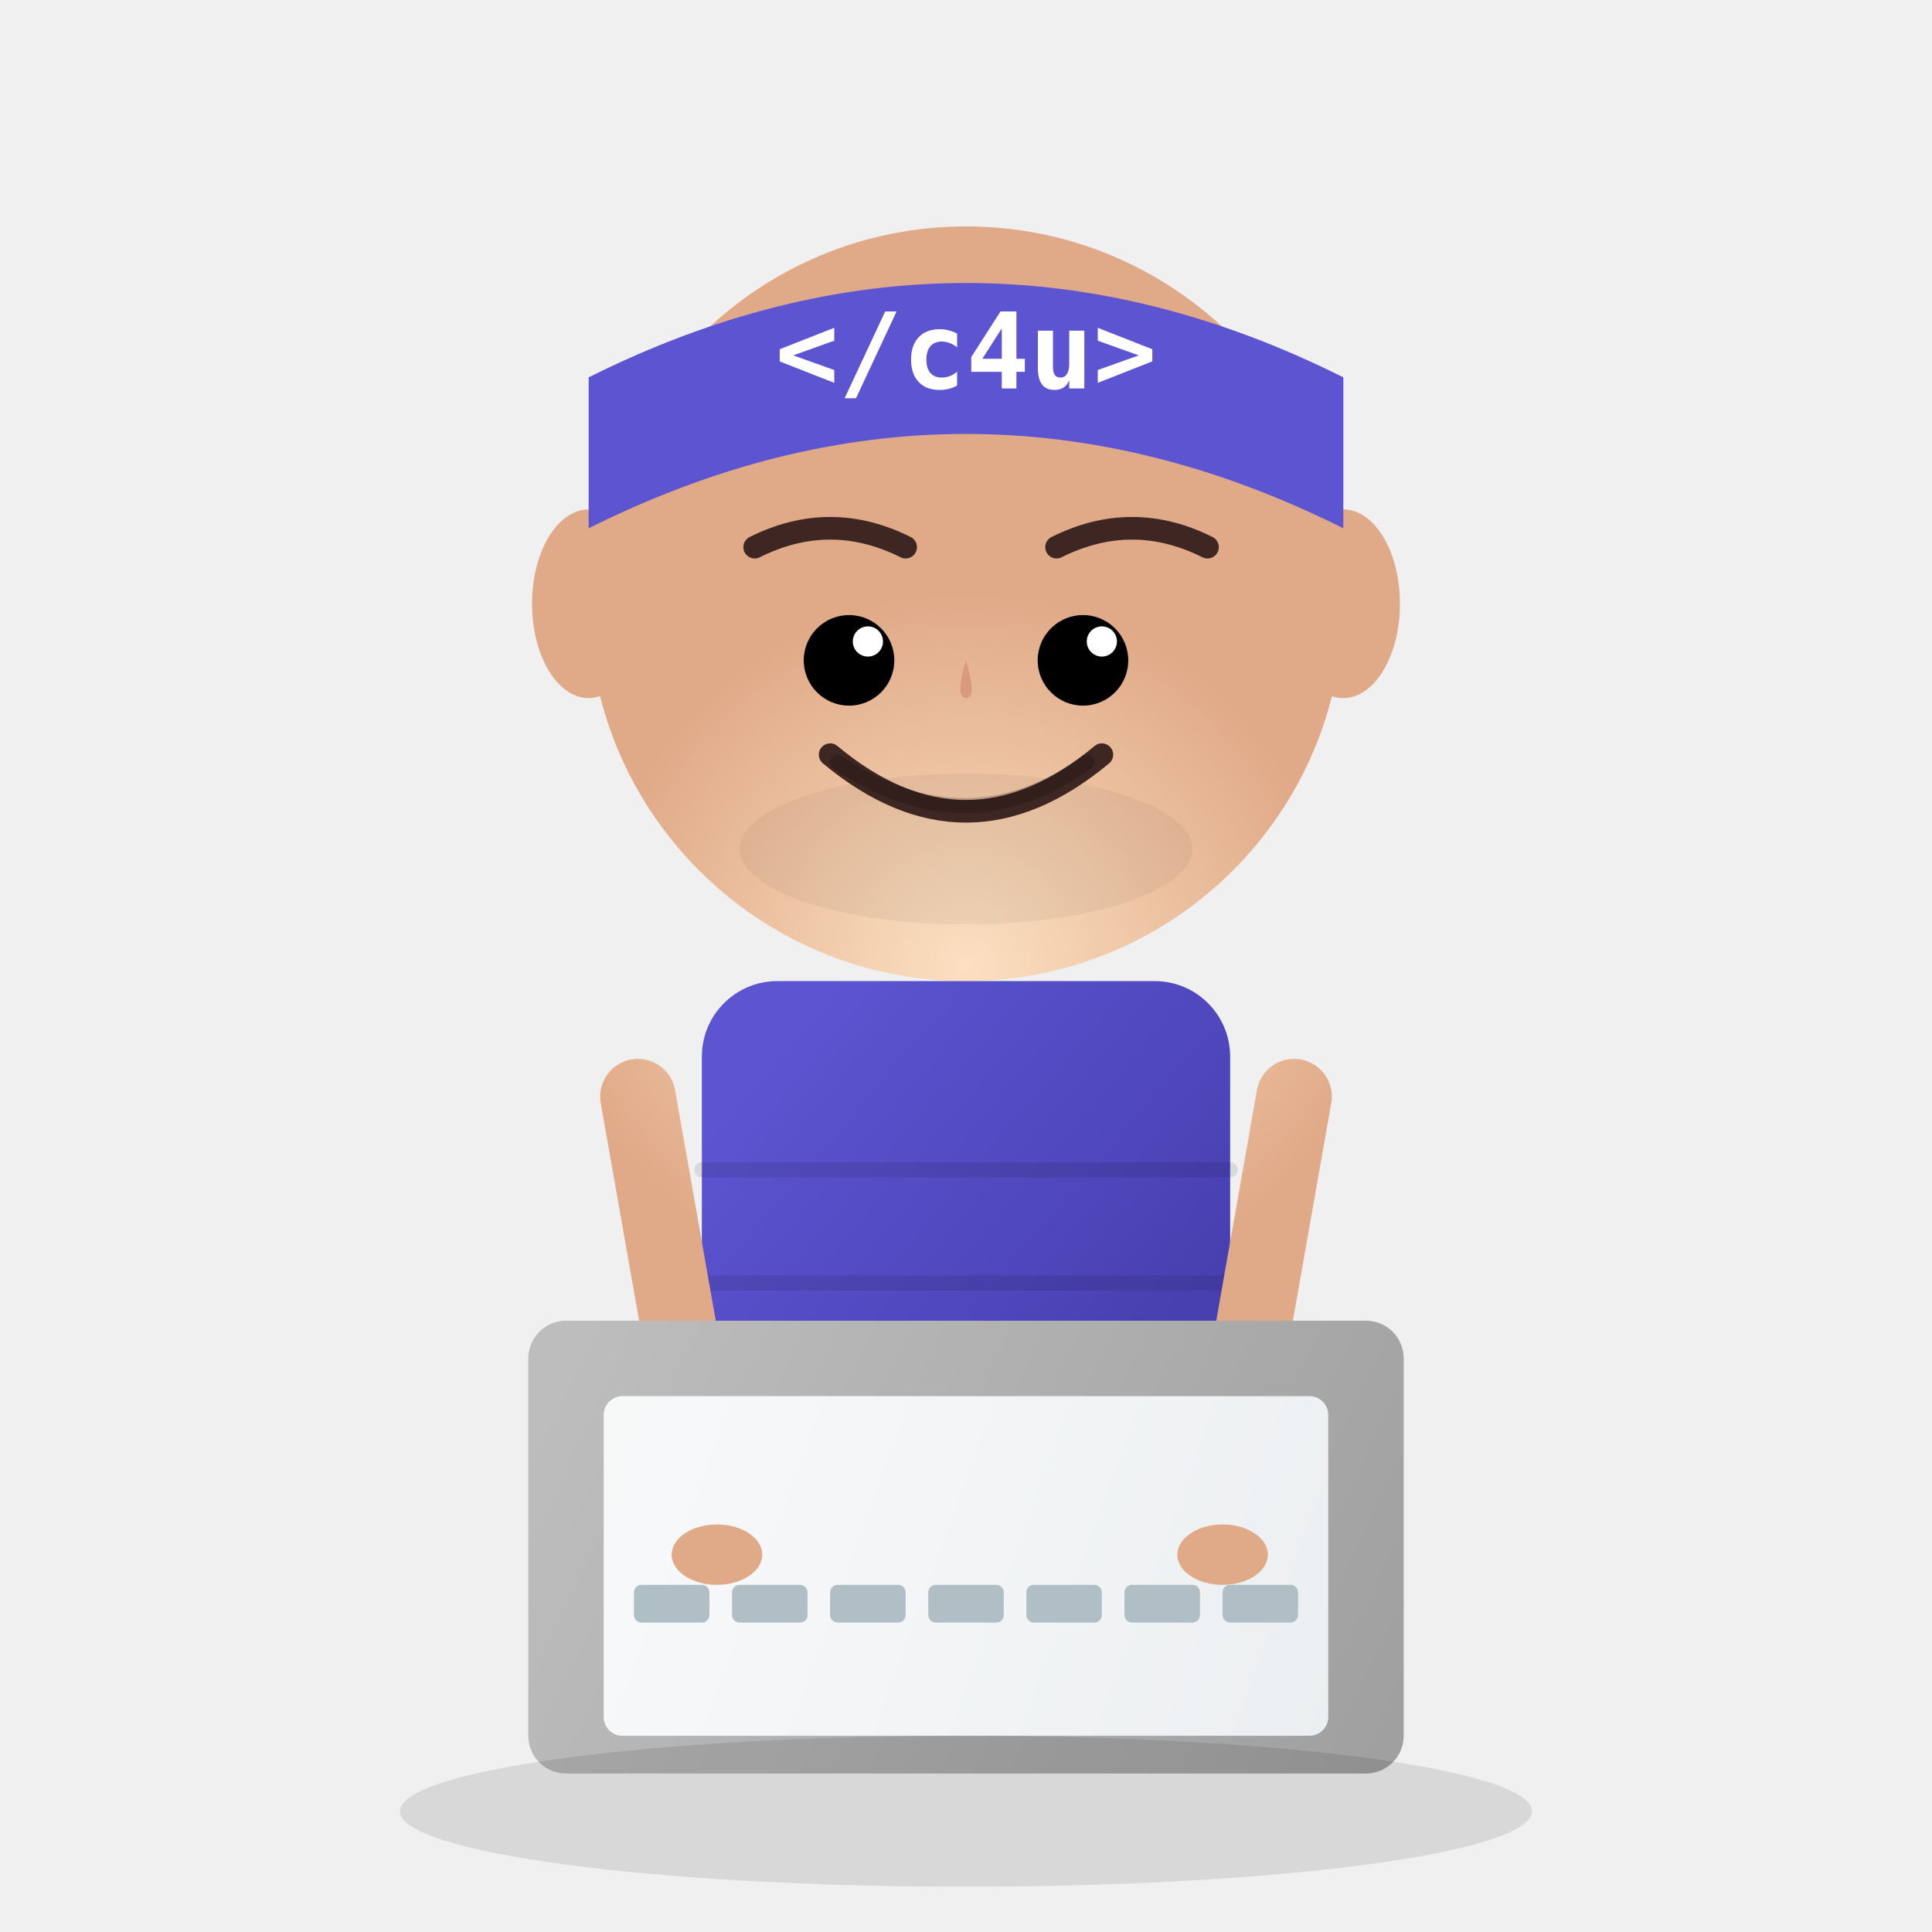
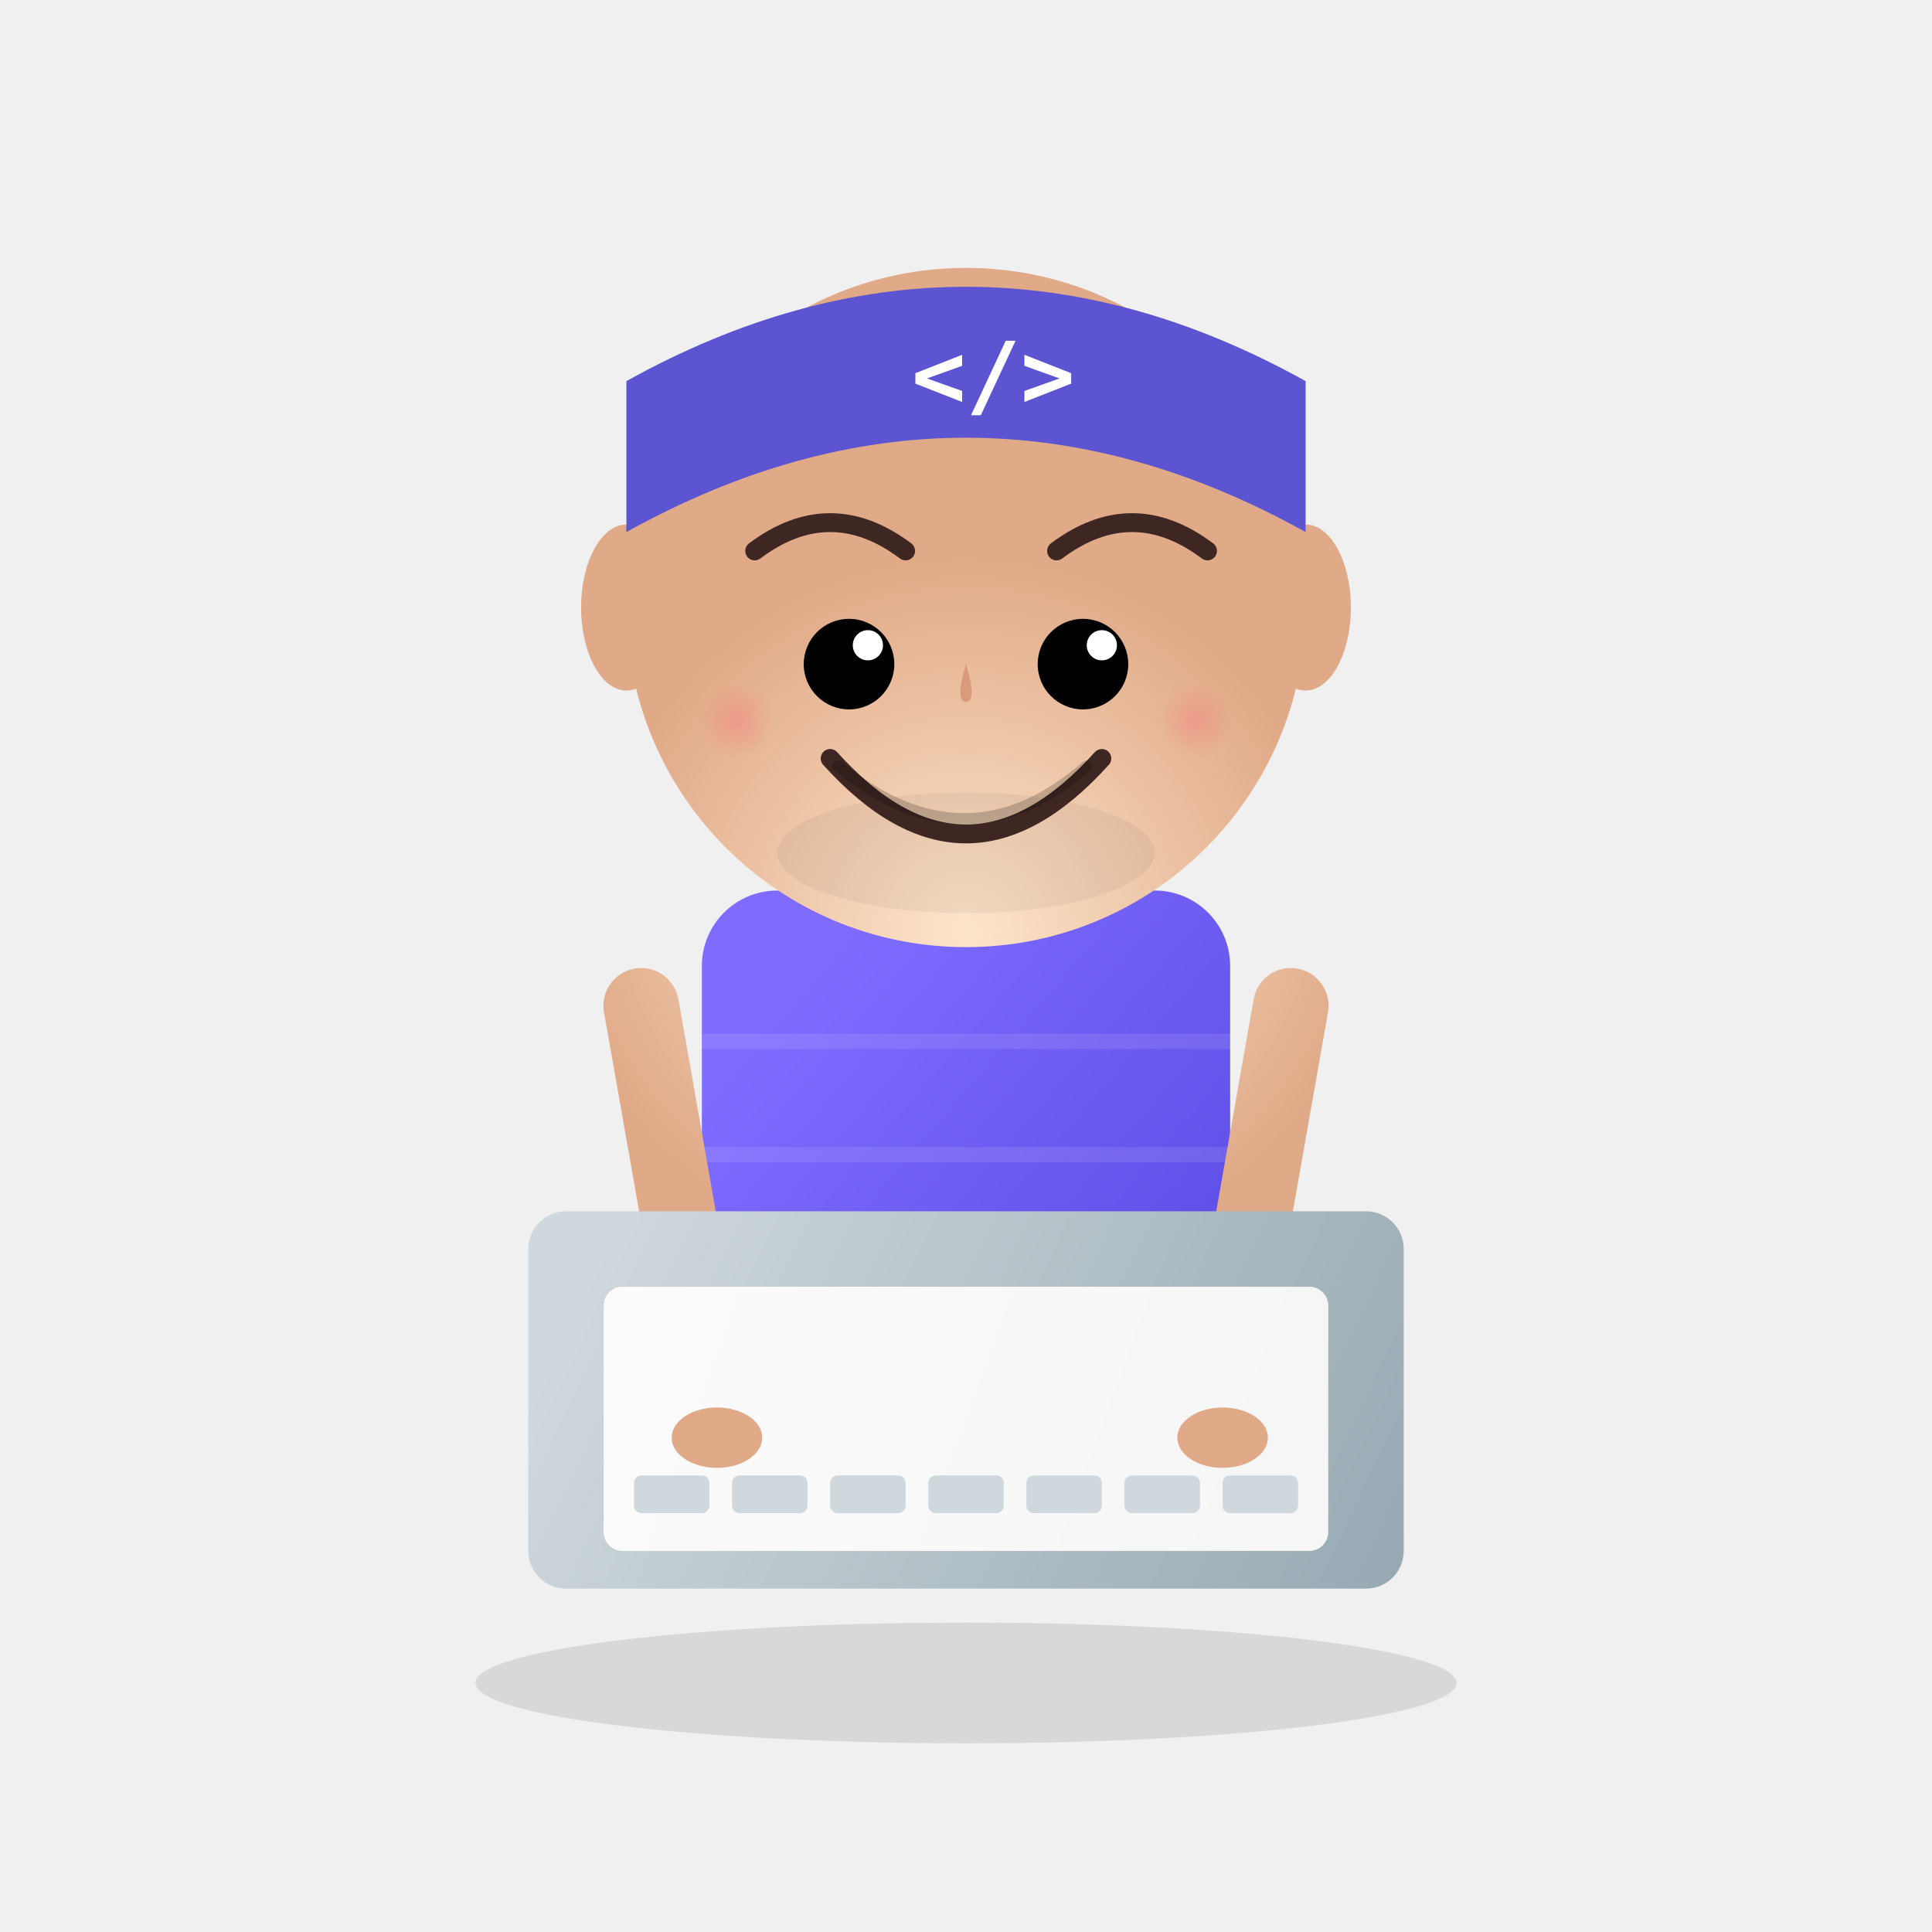
- <svg xmlns="http://www.w3.org/2000/svg" width="512" height="512" viewBox="0 0 512 512">
+ <svg xmlns="http://www.w3.org/2000/svg" width="512" height="512" viewBox="0 40 512 450">
  <defs>
    <radialGradient id="skinGrad" cx="256" cy="256" r="100" gradientUnits="userSpaceOnUse">
-       <stop offset="0%" stop-color="#fbe0c1" />
+       <stop offset="0%" stop-color="#fde5cb" />
      <stop offset="100%" stop-color="#e0a987" />
    </radialGradient>
    <linearGradient id="sweaterGrad" x1="186" y1="300" x2="326" y2="420" gradientUnits="userSpaceOnUse">
-       <stop offset="0%" stop-color="#5c54d1" />
-       <stop offset="100%" stop-color="#3f37a2" />
+       <stop offset="0%" stop-color="#7f6cff" />
+       <stop offset="100%" stop-color="#5143dc" />
    </linearGradient>
    <linearGradient id="laptopGrad" x1="140" y1="380" x2="372" y2="490" gradientUnits="userSpaceOnUse">
-       <stop offset="0%" stop-color="#bdbdbd" />
-       <stop offset="100%" stop-color="#9e9e9e" />
+       <stop offset="0%" stop-color="#cfd8dc" />
+       <stop offset="100%" stop-color="#90a4ae" />
    </linearGradient>
    <linearGradient id="screenGlare" x1="160" y1="400" x2="352" y2="470" gradientUnits="userSpaceOnUse">
      <stop offset="0%" stop-color="rgba(255,255,255,0.6)" />
      <stop offset="100%" stop-color="rgba(255,255,255,0)" />
    </linearGradient>
+     <radialGradient id="blush" cx="0.5" cy="0.5" r="0.5">
+       <stop offset="0%" stop-color="#f28b82" stop-opacity="0.6" />
+       <stop offset="100%" stop-color="#f28b82" stop-opacity="0" />
+     </radialGradient>
  </defs>
  <g>
-     <circle cx="256" cy="160" r="100" fill="url(#skinGrad)" />
-     <ellipse cx="256" cy="225" rx="60" ry="20" fill="rgba(0,0,0,0.05)" />
-     <ellipse cx="156" cy="160" rx="15" ry="25" fill="url(#skinGrad)" />
-     <ellipse cx="356" cy="160" rx="15" ry="25" fill="url(#skinGrad)" />
-     <path d="M156 100             Q256 50 356 100             L356 140             Q256 90 156 140             Z" fill="#5c54d1" />
-     <text x="256" y="95" text-anchor="middle" dominant-baseline="middle" font-family="monospace" font-size="28" font-weight="bold" fill="#ffffff">
-       &lt;/c4u&gt;
+     <ellipse cx="256" cy="455" rx="130" ry="16" fill="rgba(0,0,0,0.1)" />
+     <rect x="186" y="245" width="140" height="100" rx="20" fill="url(#sweaterGrad)" />
+     <path d="M186 285 L326 285" stroke="rgba(255,255,255,0.1)" stroke-width="4" stroke-linecap="round" />
+     <path d="M186 315 L326 315" stroke="rgba(255,255,255,0.1)" stroke-width="4" stroke-linecap="round" />
+     <rect x="166" y="265" width="20" height="90" rx="10" fill="url(#skinGrad)" transform="rotate(-10 176 310)" />
+     <rect x="326" y="265" width="20" height="90" rx="10" fill="url(#skinGrad)" transform="rotate(10 336 310)" />
+     <rect x="140" y="330" width="232" height="100" rx="10" fill="url(#laptopGrad)" />
+     <rect x="160" y="350" width="192" height="70" rx="5" fill="#f5f5f5" />
+     <rect x="160" y="350" width="192" height="70" rx="5" fill="url(#screenGlare)" />
+     <ellipse cx="190" cy="390" rx="12" ry="8" fill="url(#skinGrad)">
+       <animate attributeName="cy" values="390;395;390" dur="1.2s" repeatCount="indefinite" />
+     </ellipse>
+     <ellipse cx="324" cy="390" rx="12" ry="8" fill="url(#skinGrad)">
+       <animate attributeName="cy" values="390;395;390" dur="1.2s" begin="0.6s" repeatCount="indefinite" />
+     </ellipse>
+     <g fill="#cfd8dc">
+       <rect x="168" y="400" width="20" height="10" rx="2" />
+       <rect x="194" y="400" width="20" height="10" rx="2" />
+       <rect x="220" y="400" width="20" height="10" rx="2" />
+       <rect x="246" y="400" width="20" height="10" rx="2" />
+       <rect x="272" y="400" width="20" height="10" rx="2" />
+       <rect x="298" y="400" width="20" height="10" rx="2" />
+       <rect x="324" y="400" width="20" height="10" rx="2" />
+     </g>
+     <ellipse cx="166" cy="170" rx="12" ry="22" fill="url(#skinGrad)" />
+     <ellipse cx="346" cy="170" rx="12" ry="22" fill="url(#skinGrad)" />
+     <circle cx="256" cy="170" r="90" fill="url(#skinGrad)" />
+     <ellipse cx="256" cy="235" rx="50" ry="16" fill="rgba(0,0,0,0.05)" />
+     <path d="M200 155 Q220 140 240 155" stroke="#3e2723" stroke-width="5" fill="none" stroke-linecap="round" />
+     <path d="M280 155 Q300 140 320 155" stroke="#3e2723" stroke-width="5" fill="none" stroke-linecap="round" />
+     <g id="eyes">
+       <circle cx="225" cy="185" r="12" fill="#000">
+         <animate attributeName="cy" values="185;190;185" dur="3s" repeatCount="indefinite" />
+       </circle>
+       <circle cx="287" cy="185" r="12" fill="#000">
+         <animate attributeName="cy" values="185;190;185" dur="3s" begin="0.2s" repeatCount="indefinite" />
+       </circle>
+       <circle cx="230" cy="180" r="4" fill="#fff" />
+       <circle cx="292" cy="180" r="4" fill="#fff" />
+     </g>
+     <circle cx="195" cy="200" r="10" fill="url(#blush)" />
+     <circle cx="317" cy="200" r="10" fill="url(#blush)" />
+     <path d="M256 185 Q253 195 256 195 Q259 195 256 185" fill="#d99b7c" />
+     <path d="M220 210 Q256 250 292 210" stroke="#3e2723" stroke-width="5" fill="none" stroke-linecap="round" />
+     <path d="M222 212 Q256 240 288 212" stroke="rgba(0,0,0,0.2)" stroke-width="3" fill="none" stroke-linecap="round" />
+     <path d="M166 110 Q256 60 346 110 L346 150 Q256 100 166 150 Z" fill="#5c54d1" />
+     <text x="256" y="110" text-anchor="middle" dominant-baseline="middle" font-family="monospace" font-size="24" font-weight="bold" fill="#ffffff">
+       <tspan>
+         <animate attributeName="opacity" values="1;0.8;1" dur="2s" repeatCount="indefinite" />
+         &lt;/&gt;
+       </tspan>
    </text>
-     <path d="M200 145 Q220 135 240 145" stroke="#3e2723" stroke-width="6" fill="none" stroke-linecap="round" />
-     <path d="M280 145 Q300 135 320 145" stroke="#3e2723" stroke-width="6" fill="none" stroke-linecap="round" />
-     <circle cx="225" cy="175" r="12" fill="#000" />
-     <circle cx="287" cy="175" r="12" fill="#000" />
-     <circle cx="230" cy="170" r="4" fill="#fff" />
-     <circle cx="292" cy="170" r="4" fill="#fff" />
-     <path d="M256 175 Q253 185 256 185 Q259 185 256 175" fill="#d99b7c" />
-     <path d="M220 200 Q256 230 292 200" stroke="#3e2723" stroke-width="6" fill="none" stroke-linecap="round" />
-     <path d="M222 202 Q256 225 288 202" stroke="rgba(0,0,0,0.2)" stroke-width="4" fill="none" stroke-linecap="round" />
-     <rect x="186" y="260" width="140" height="120" rx="20" fill="url(#sweaterGrad)" />
-     <path d="M186 310 L326 310" stroke="rgba(0,0,0,0.1)" stroke-width="4" stroke-linecap="round" />
-     <path d="M186 340 L326 340" stroke="rgba(0,0,0,0.1)" stroke-width="4" stroke-linecap="round" />
-     <rect x="166" y="280" width="20" height="100" rx="10" fill="url(#skinGrad)" transform="rotate(-10 176 330)" />
-     <rect x="326" y="280" width="20" height="100" rx="10" fill="url(#skinGrad)" transform="rotate(10 336 330)" />
-     <rect x="140" y="350" width="232" height="120" rx="10" fill="url(#laptopGrad)" />
-     <rect x="160" y="370" width="192" height="90" rx="5" fill="#eceff1" />
-     <rect x="160" y="370" width="192" height="90" rx="5" fill="url(#screenGlare)" />
-     <ellipse cx="190" cy="412" rx="12" ry="8" fill="url(#skinGrad)" />
-     <ellipse cx="324" cy="412" rx="12" ry="8" fill="url(#skinGrad)" />
-     <g fill="#b0bec5">
-       <rect x="168" y="420" width="20" height="10" rx="2" />
-       <rect x="194" y="420" width="20" height="10" rx="2" />
-       <rect x="220" y="420" width="20" height="10" rx="2" />
-       <rect x="246" y="420" width="20" height="10" rx="2" />
-       <rect x="272" y="420" width="20" height="10" rx="2" />
-       <rect x="298" y="420" width="20" height="10" rx="2" />
-       <rect x="324" y="420" width="20" height="10" rx="2" />
-     </g>
-     <ellipse cx="256" cy="480" rx="150" ry="20" fill="rgba(0,0,0,0.1)" />
  </g>
</svg>
